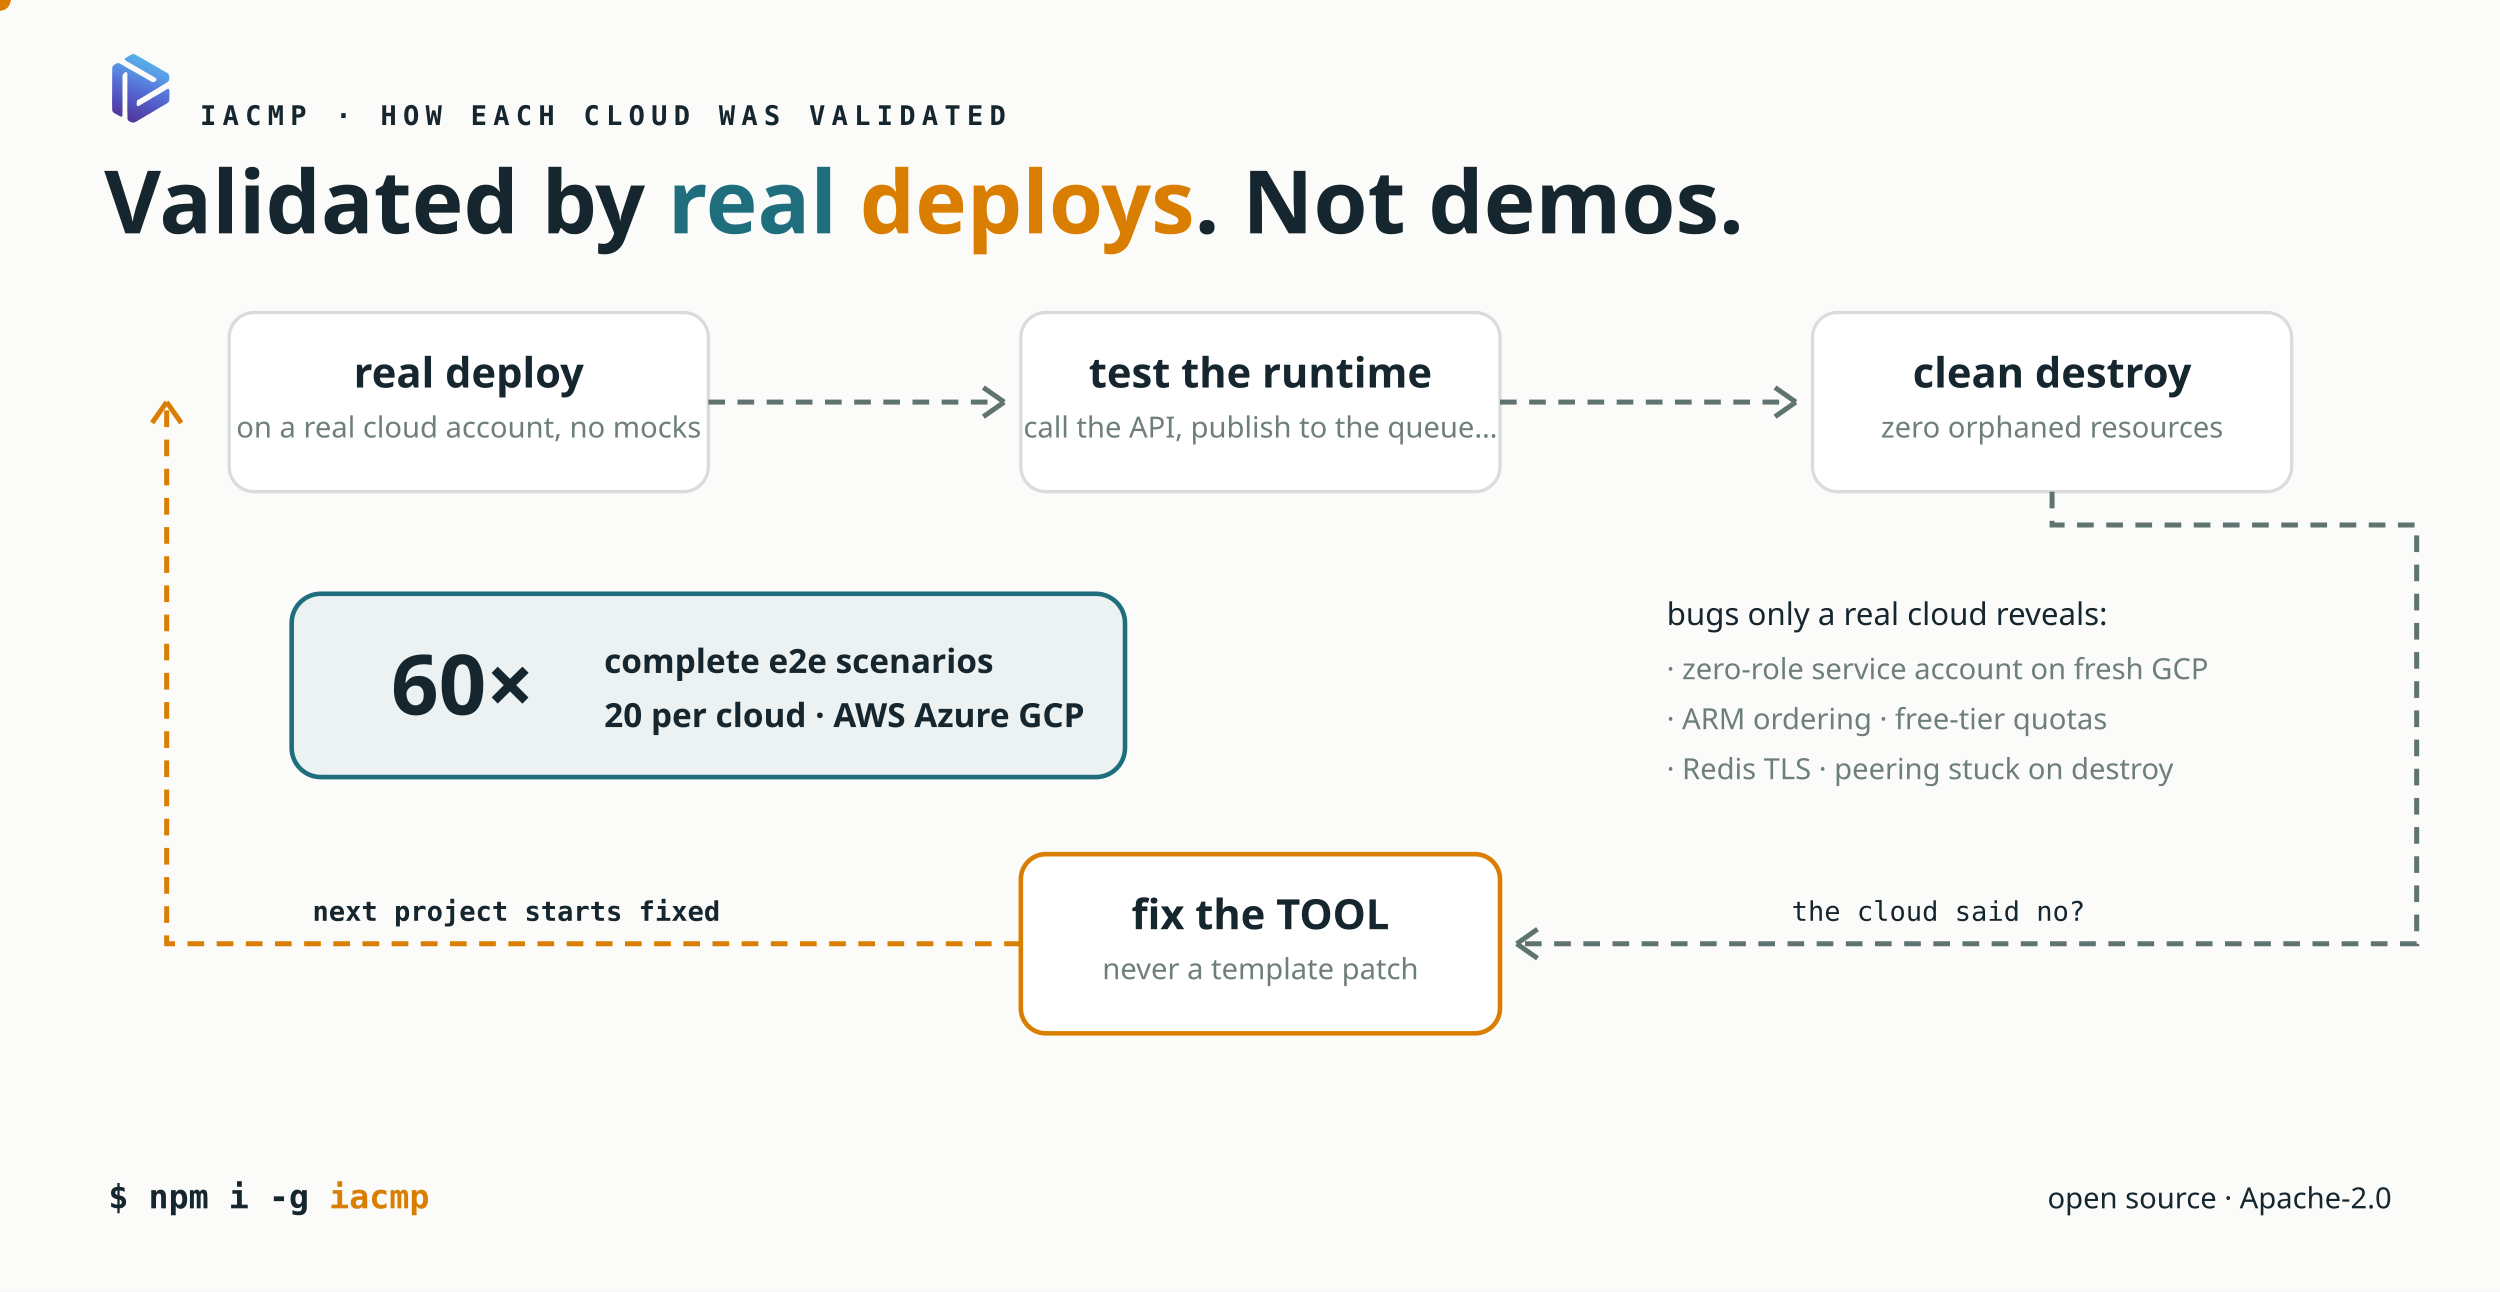
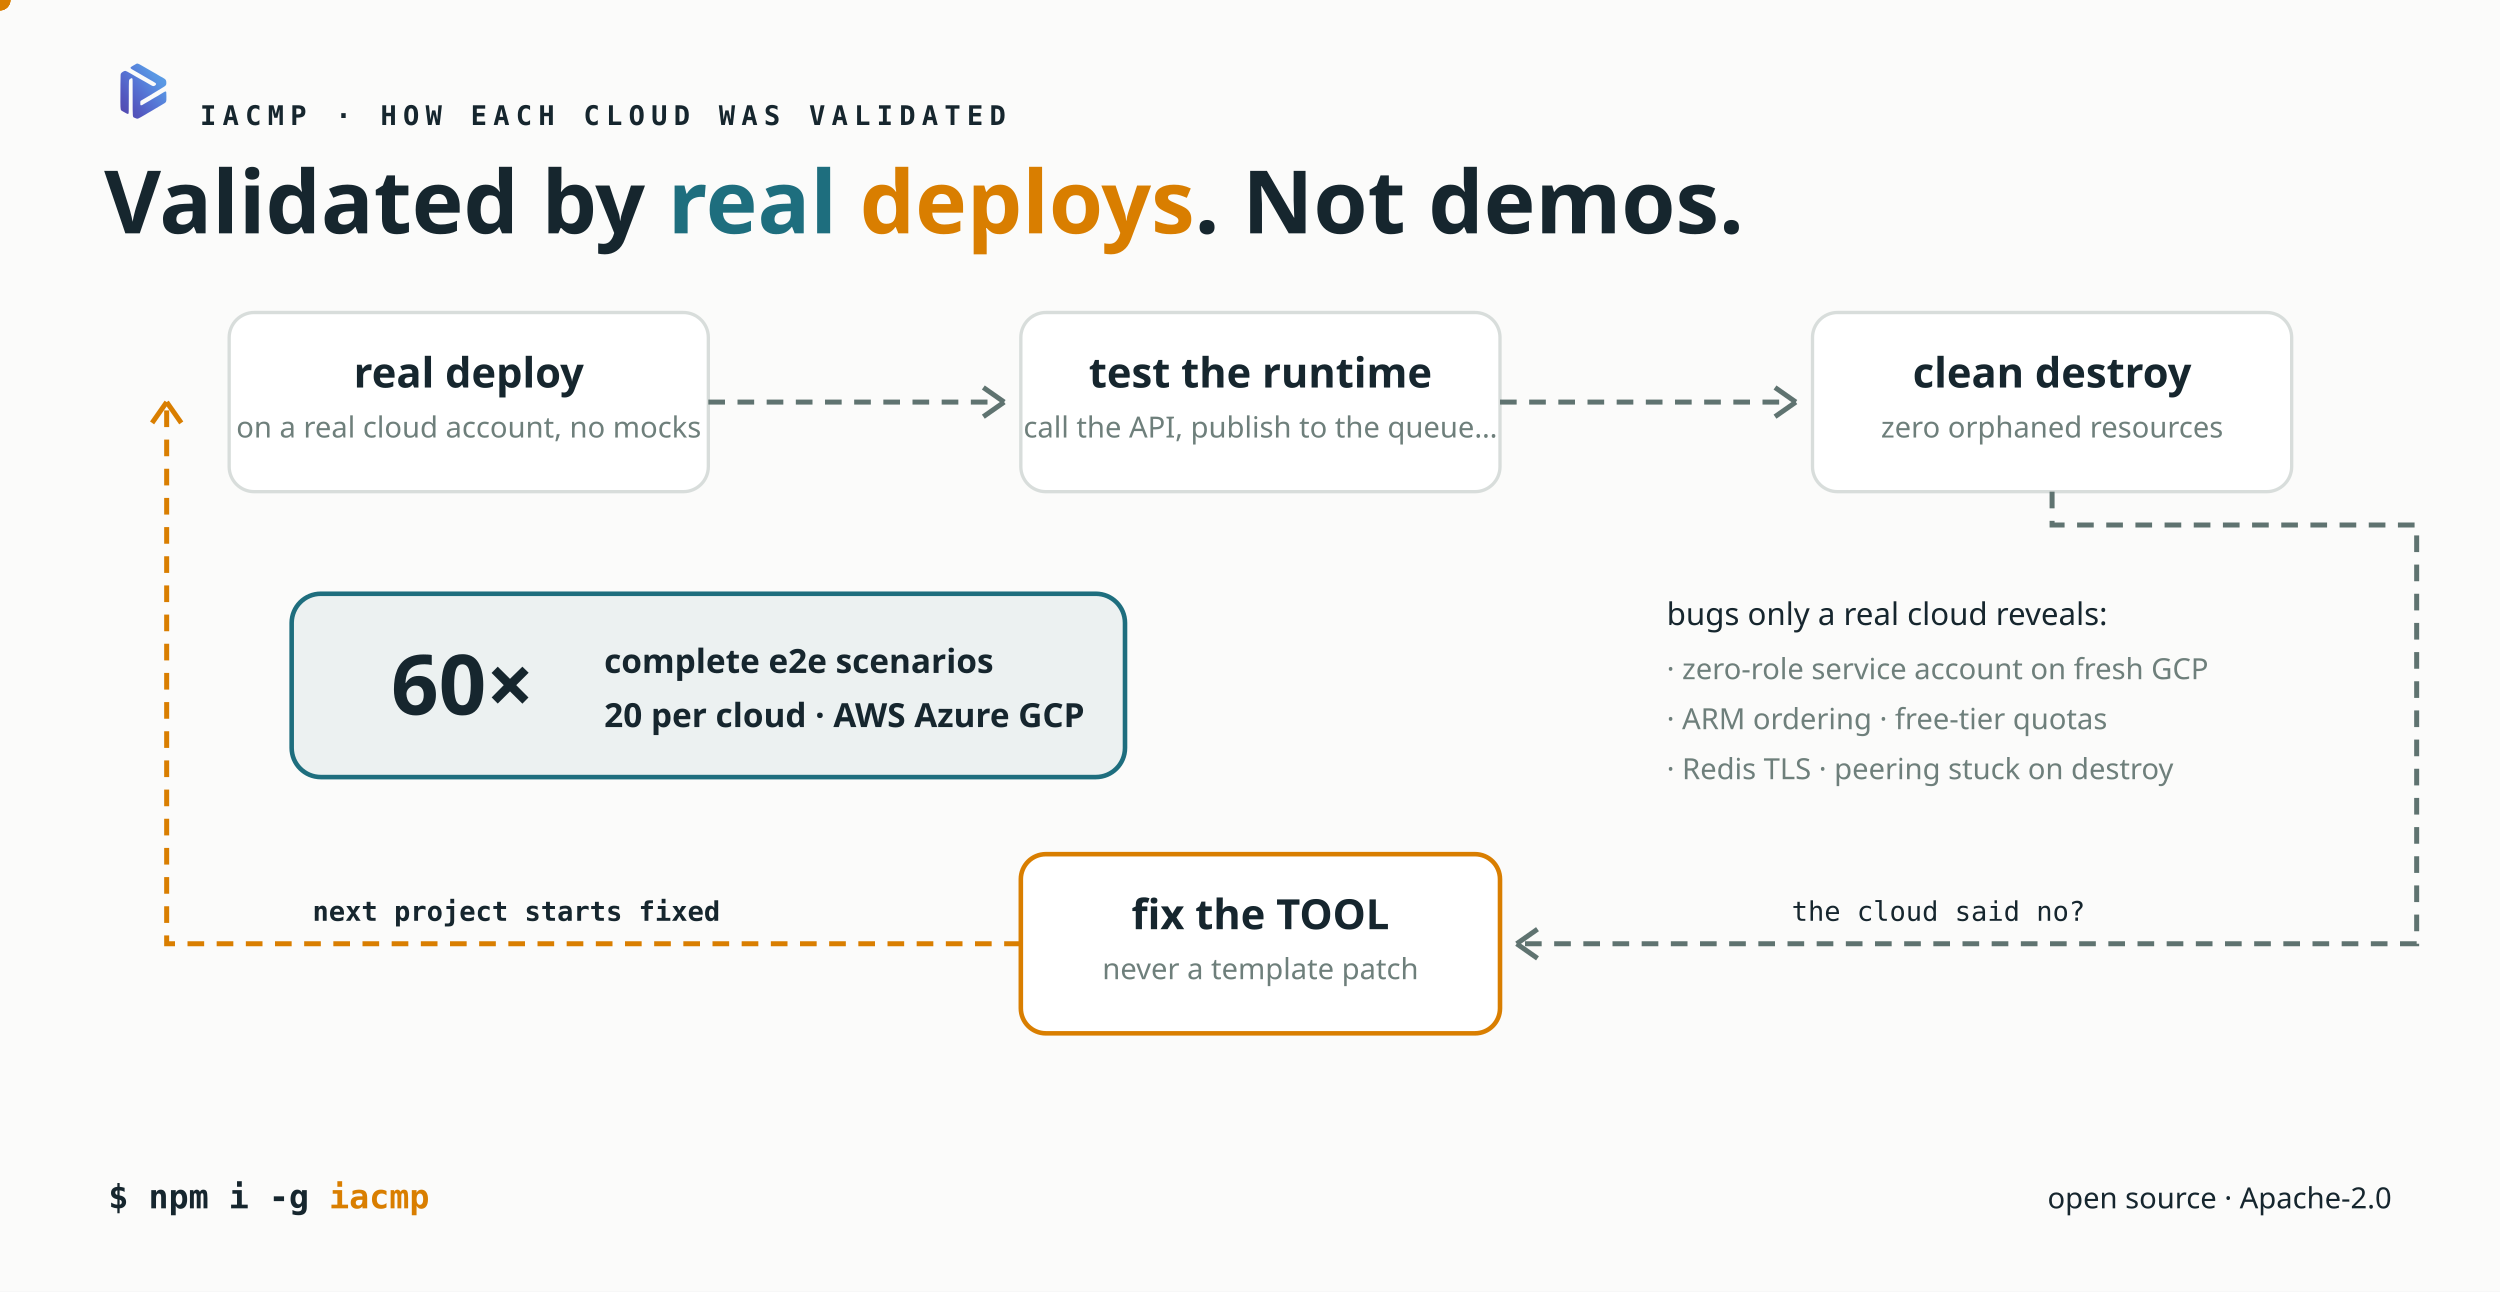
<svg xmlns="http://www.w3.org/2000/svg" viewBox="0 0 1200 620" font-family="'Avenir Next','Segoe UI',system-ui,sans-serif">
  <defs>
-     <linearGradient id="lgMark" x1="0.65" y1="1" x2="0.35" y2="0">
-       <stop offset="0" stop-color="#56B8E9" />
-       <stop offset="0.25" stop-color="#599DE7" />
-       <stop offset="0.5" stop-color="#5570D7" />
-       <stop offset="0.75" stop-color="#5151BB" />
-       <stop offset="1" stop-color="#51359A" />
+     <linearGradient id="lgMark" x1="1" y1="1" x2="0" y2="0">
+       <stop offset="0" stop-color="#5BA4E7" />
+       <stop offset="0.25" stop-color="#5996E3" />
+       <stop offset="0.5" stop-color="#5675D5" />
+       <stop offset="0.75" stop-color="#5358BF" />
+       <stop offset="1" stop-color="#5344AA" />
    </linearGradient>
  </defs>
  <style>
  text { fill: #16262E; }
  .mono { font-family: ui-monospace,'SF Mono',Menlo,Consolas,monospace; }
  .sub { fill: #6E7F7B; }
  .wire { fill: none; stroke: #5F7370; stroke-width: 2.4; stroke-dasharray: 8 6; animation: march 1.5s linear infinite; }
  .wire.fix { stroke: #D97E00; }
  .tip { fill: none; stroke: #5F7370; stroke-width: 2.4; }
  .tip.fix { stroke: #D97E00; }
  @keyframes march { to { stroke-dashoffset: -14; } }
  .pulse { fill: #D97E00; }
  .p1 { offset-path: path('M340 193 L 482 193'); animation: tr 3s linear infinite; }
  .p2 { offset-path: path('M720 193 L 862 193'); animation: tr 3s linear infinite .75s; }
  .p3 { offset-path: path('M985 236 L 985 252 L 1160 252 L 1160 453 L 728 453'); animation: tr 3s linear infinite 1.5s; }
  .p4 { offset-path: path('M490 453 L 80 453 L 80 193 L 100 193'); animation: tr 3s linear infinite 2.25s; }
  @keyframes tr { from { offset-distance: 0%; opacity: 0; } 10% { opacity: 1; } 90% { opacity: 1; } to { offset-distance: 100%; opacity: 0; } }
</style>
  <rect width="1200" height="620" fill="#FBFBFA" />
-   <g transform="translate(52,24) scale(0.34)">
-     <g transform="scale(0.151515)">
-       <g transform="translate(0,720) scale(0.1,-0.1)" fill="url(#lgMark)" stroke="none">
-         <path d="M2175 6793 c-38 -20 -81 -44 -94 -54 -13 -11 -29 -19 -37 -19 -7 0 -25 -11 -41 -24 -15 -13 -48 -33 -73 -45 -86 -42 -128 -66 -146 -83 -11 -9 -35 -23 -54 -32 -104 -48 -210 -148 -210 -198 0 -45 67 -111 162 -159 22 -11 50 -29 61 -40 12 -10 26 -19 31 -19 6 -1 43 -21 81 -46 39 -24 95 -56 125 -70 30 -14 57 -30 60 -34 3 -4 30 -20 60 -34 69 -33 140 -74 160 -91 8 -7 32 -20 53 -28 20 -9 37 -20 37 -26 0 -5 20 -17 45 -26 25 -10 50 -24 56 -31 6 -7 34 -25 62 -39 29 -14 73 -38 98 -53 26 -15 70 -39 97 -54 28 -15 54 -33 57 -39 4 -6 27 -19 51 -30 24 -10 50 -23 57 -30 12 -11 59 -37 147 -80 25 -12 58 -32 73 -45 16 -13 35 -24 42 -24 7 0 26 -11 42 -24 15 -13 45 -31 65 -39 21 -9 47 -25 60 -36 12 -12 27 -21 34 -21 7 0 25 -11 41 -24 15 -13 48 -34 72 -47 23 -13 64 -36 90 -51 25 -15 66 -38 91 -50 26 -13 59 -33 74 -46 16 -12 34 -22 41 -22 7 0 29 -13 49 -29 20 -16 50 -32 66 -36 16 -3 34 -13 41 -22 7 -8 36 -26 64 -39 27 -14 77 -40 110 -59 33 -18 74 -40 90 -49 17 -8 39 -24 49 -35 11 -12 24 -21 30 -21 6 0 26 -10 45 -23 19 -12 49 -31 66 -42 122 -77 154 -120 140 -191 -11 -64 -96 -161 -155 -179 -14 -4 -41 -17 -60 -29 -52 -31 -172 -30 -217 2 -18 12 -47 28 -65 34 -18 6 -46 22 -61 35 -16 12 -34 23 -41 23 -8 0 -26 10 -42 22 -15 13 -48 33 -74 46 -97 50 -128 68 -145 82 -10 8 -35 24 -56 35 -121 64 -157 85 -168 99 -8 9 -19 16 -26 16 -7 0 -29 14 -50 30 -21 17 -43 30 -49 30 -7 0 -30 13 -52 29 -21 16 -50 32 -64 36 -14 4 -34 15 -45 25 -11 9 -39 24 -61 33 -23 9 -58 27 -79 41 -21 14 -41 26 -45 26 -5 0 -37 18 -71 40 -35 22 -87 52 -116 66 -28 13 -56 31 -62 38 -6 7 -31 21 -56 31 -25 9 -45 20 -45 25 0 4 -24 20 -52 34 -29 15 -75 40 -103 56 -27 16 -78 42 -111 59 -34 16 -64 34 -68 39 -3 6 -23 16 -44 23 -20 6 -46 19 -57 29 -11 9 -36 23 -55 30 -19 7 -44 21 -55 30 -11 10 -38 27 -60 39 -22 12 -65 37 -95 56 -30 19 -73 44 -95 55 -62 33 -129 73 -160 98 -15 12 -33 22 -40 22 -6 0 -29 13 -51 30 -21 16 -44 30 -51 30 -6 0 -24 11 -40 24 -15 13 -48 33 -73 45 -25 12 -72 37 -105 56 -33 18 -82 45 -110 59 -27 14 -57 30 -65 35 -165 101 -249 97 -418 -18 -51 -34 -107 -69 -134 -82 -49 -25 -118 -99 -150 -162 -33 -62 -33 -62 -39 -957 -15 -2024 -11 -3121 10 -3160 10 -19 28 -53 39 -75 31 -63 113 -139 170 -159 14 -5 41 -19 60 -32 19 -13 40 -24 47 -24 7 0 29 -13 50 -30 21 -16 46 -30 55 -30 9 0 34 -13 54 -29 20 -16 50 -32 66 -36 16 -3 34 -13 41 -22 7 -8 36 -26 64 -39 27 -14 73 -38 100 -54 71 -41 112 -40 165 8 48 43 51 190 40 2682 -5 1075 -4 1178 11 1201 28 42 174 187 220 219 77 52 156 31 207 -55 23 -40 23 -40 16 -1270 -10 -1897 -6 -2954 12 -3039 16 -77 59 -136 123 -170 20 -10 43 -24 51 -31 8 -7 30 -17 48 -23 18 -6 45 -20 60 -30 35 -24 190 -72 234 -72 54 0 189 39 228 65 19 13 52 31 72 39 20 9 40 21 43 26 4 6 31 22 60 34 29 13 55 29 59 35 4 6 26 20 49 31 45 23 113 62 168 97 18 13 38 23 43 23 4 0 21 11 38 25 16 14 35 25 42 25 7 0 30 13 51 30 20 16 46 32 58 36 12 4 35 17 50 30 16 13 34 24 41 24 7 0 30 14 51 30 21 17 44 30 51 30 7 0 26 11 42 25 17 14 46 32 64 40 19 7 40 20 47 28 6 8 26 21 44 28 18 7 46 23 63 36 17 13 37 23 45 23 8 0 30 10 48 23 45 29 115 70 169 98 23 13 42 27 42 31 0 5 24 19 53 32 28 12 58 30 66 39 7 10 19 17 25 17 7 0 28 11 47 26 19 14 52 34 74 45 58 29 130 72 152 90 10 9 28 20 40 23 12 4 38 20 58 36 21 17 43 30 50 30 7 0 19 7 26 17 8 9 34 25 59 36 25 11 58 30 73 43 16 13 35 24 42 24 7 0 26 11 42 24 15 13 44 31 63 40 19 9 60 32 90 51 30 19 75 44 100 55 25 12 52 28 61 36 17 15 73 47 146 84 23 11 45 25 49 31 3 6 27 20 53 31 25 10 55 27 66 37 11 10 32 25 46 32 98 53 167 123 194 198 7 20 20 50 29 68 25 49 29 973 4 1019 -50 91 -115 118 -174 72 -29 -24 -69 -50 -144 -93 -25 -14 -70 -41 -100 -60 -30 -19 -77 -46 -105 -61 -49 -26 -60 -33 -147 -92 -25 -18 -51 -32 -57 -32 -6 0 -20 -9 -31 -20 -10 -10 -37 -28 -58 -39 -21 -11 -44 -27 -51 -35 -8 -9 -19 -16 -26 -16 -7 0 -36 -16 -64 -35 -28 -19 -55 -35 -60 -35 -5 0 -22 -11 -38 -24 -15 -13 -45 -28 -65 -35 -20 -7 -42 -19 -50 -28 -7 -9 -31 -24 -53 -35 -22 -10 -71 -37 -110 -58 -38 -22 -89 -48 -111 -59 -23 -11 -45 -24 -48 -30 -4 -6 -26 -19 -49 -29 -23 -10 -48 -26 -56 -35 -7 -10 -19 -17 -25 -17 -13 0 -105 -56 -148 -89 -15 -12 -42 -28 -61 -36 -18 -7 -39 -20 -46 -28 -6 -8 -26 -21 -44 -28 -18 -7 -45 -23 -60 -36 -16 -13 -34 -23 -40 -23 -7 0 -28 -10 -46 -23 -54 -34 -122 -74 -166 -96 -22 -11 -55 -31 -74 -45 -19 -15 -40 -26 -47 -26 -7 0 -26 -11 -42 -25 -17 -14 -35 -25 -40 -25 -6 0 -24 -11 -40 -25 -16 -13 -49 -34 -73 -45 -24 -11 -69 -36 -99 -55 -30 -19 -71 -43 -90 -55 -19 -11 -47 -30 -62 -42 -22 -17 -44 -22 -110 -26 -129 -6 -123 -18 -123 248 0 223 0 223 60 277 33 30 78 64 100 75 91 45 144 74 158 86 16 14 63 40 155 87 29 15 55 31 58 36 2 5 24 18 47 29 45 23 113 62 168 97 18 13 39 23 45 23 6 0 21 11 34 25 13 14 29 25 36 25 7 0 26 11 42 25 17 14 46 32 64 40 19 7 40 20 47 28 6 8 26 21 44 28 18 7 40 19 50 28 23 19 97 63 154 91 23 11 45 25 48 31 4 5 32 23 63 40 99 53 144 79 170 99 13 11 30 20 38 20 7 0 26 11 42 25 17 14 34 25 39 25 5 0 32 15 60 33 28 17 66 41 85 52 18 11 47 29 64 40 41 27 86 56 125 80 31 19 55 35 126 80 18 11 44 28 60 37 15 10 71 45 123 78 52 33 115 70 140 83 26 12 59 32 74 45 16 12 34 22 41 22 6 0 29 13 51 30 21 16 44 30 51 30 6 0 25 11 41 25 17 14 45 32 64 39 18 8 42 24 52 35 11 12 23 21 29 21 23 0 129 106 157 157 45 84 46 379 2 495 -45 117 -133 212 -230 249 -14 5 -36 18 -51 28 -14 10 -37 22 -51 26 -14 4 -34 16 -45 26 -11 10 -38 25 -60 34 -22 10 -49 25 -60 35 -11 10 -37 23 -57 29 -20 7 -42 19 -50 28 -7 9 -31 24 -53 35 -22 10 -65 34 -95 53 -30 19 -73 44 -95 56 -22 12 -53 32 -68 45 -16 13 -34 24 -40 24 -7 0 -30 14 -51 30 -22 17 -45 30 -52 30 -7 0 -25 10 -41 23 -15 13 -44 29 -63 37 -19 8 -48 24 -63 37 -16 13 -34 23 -41 23 -8 0 -26 10 -41 22 -30 23 -83 53 -160 91 -28 14 -57 32 -64 40 -7 9 -25 19 -41 22 -16 4 -46 20 -66 36 -20 16 -41 29 -47 29 -6 0 -24 11 -41 24 -17 13 -42 27 -55 31 -14 4 -42 20 -64 36 -22 16 -46 29 -53 29 -7 0 -25 10 -41 23 -15 13 -42 29 -60 36 -18 7 -37 19 -44 27 -6 7 -34 25 -62 39 -94 48 -133 70 -162 93 -15 12 -33 22 -41 22 -7 0 -25 11 -41 24 -15 13 -48 33 -73 45 -56 27 -100 52 -148 83 -54 34 -90 55 -149 82 -28 14 -54 30 -57 35 -4 6 -28 20 -54 31 -25 11 -49 25 -52 29 -3 5 -29 21 -59 37 -29 16 -74 41 -100 56 -215 124 -306 139 -436 71z" />
+   <g transform="translate(52,26) scale(0.36)">
+     <g transform="scale(0.195312)">
+       <g transform="translate(0,512) scale(0.1,-0.1)" fill="url(#lgMark)" stroke="none">
+         <path d="M1930 4473 c-24 -10 -269 -152 -326 -188 -147 -94 -126 -128 186 -300 58 -32 152 -86 210 -120 58 -34 161 -95 230 -134 69 -40 181 -106 250 -146 69 -41 186 -109 260 -151 74 -42 155 -89 180 -104 25 -14 65 -37 90 -49 25 -13 59 -34 77 -47 17 -13 34 -24 38 -24 14 0 123 -80 129 -95 29 -76 -73 -175 -180 -175 -57 0 -124 35 -531 278 -56 34 -117 68 -135 77 -18 8 -50 25 -71 38 -71 42 -342 195 -412 232 -87 46 -228 129 -360 210 -186 115 -367 205 -414 205 -76 0 -244 -103 -288 -177 -28 -48 -28 -48 -36 -763 -5 -393 -6 -927 -4 -1187 6 -568 2 -554 163 -639 68 -36 150 -82 235 -130 91 -52 130 -57 156 -17 17 25 18 94 21 1146 3 1278 -9 1135 99 1222 67 55 110 60 142 19 21 -27 21 -28 21 -1278 1 -1475 -14 -1327 145 -1405 109 -53 161 -65 223 -50 37 9 296 153 522 289 8 5 64 39 124 76 60 36 119 70 130 75 12 5 50 27 86 48 72 44 180 108 219 131 14 8 71 42 126 76 123 75 274 164 470 277 265 152 260 142 260 532 0 316 -4 337 -60 351 -22 6 -179 -83 -435 -245 -58 -37 -112 -70 -120 -74 -8 -4 -33 -18 -55 -31 -22 -13 -80 -46 -130 -73 -93 -51 -171 -97 -239 -142 -21 -14 -46 -30 -56 -36 -31 -17 -358 -208 -438 -255 -43 -25 -93 -55 -112 -68 -27 -17 -47 -22 -85 -20 -50 3 -50 3 -53 136 -3 160 -6 155 158 246 58 32 116 66 130 76 14 10 43 27 65 38 22 11 117 68 210 125 194 120 222 137 325 197 76 44 146 86 280 170 175 110 322 200 325 200 2 0 34 19 72 42 191 118 213 149 213 297 0 181 -32 235 -196 328 -60 33 -127 71 -149 84 -22 12 -53 29 -70 37 -16 9 -60 35 -98 59 -37 24 -70 43 -74 43 -3 0 -14 6 -22 14 -9 8 -39 27 -67 42 -29 16 -94 53 -145 83 -52 29 -112 63 -134 75 -22 13 -94 54 -160 93 -66 38 -169 98 -230 132 -185 106 -237 136 -325 188 -223 131 -302 161 -360 136z" />
      </g>
    </g>
  </g>
  <text x="96" y="60" class="mono" font-size="13" letter-spacing="3" font-weight="600" fill="#1E6E7E">IACMP · HOW EACH CLOUD WAS VALIDATED</text>
  <text x="50" y="112" font-size="42" font-weight="700">Validated by <tspan fill="#1E6E7E">real</tspan>
    <tspan fill="#D97E00">deploys</tspan>. Not demos.</text>
  <g>
    <rect x="110" y="150" width="230" height="86" rx="12" fill="#fff" stroke="#D8DDDB" stroke-width="1.6" />
    <text x="225" y="186" font-size="20" font-weight="700" text-anchor="middle">real deploy</text>
    <text x="225" y="210" font-size="14" class="sub" text-anchor="middle">on a real cloud account, no mocks</text>
  </g>
  <g>
    <rect x="490" y="150" width="230" height="86" rx="12" fill="#fff" stroke="#D8DDDB" stroke-width="1.6" />
    <text x="605" y="186" font-size="20" font-weight="700" text-anchor="middle">test the runtime</text>
    <text x="605" y="210" font-size="14" class="sub" text-anchor="middle">call the API, publish to the queue…</text>
  </g>
  <g>
    <rect x="870" y="150" width="230" height="86" rx="12" fill="#fff" stroke="#D8DDDB" stroke-width="1.6" />
    <text x="985" y="186" font-size="20" font-weight="700" text-anchor="middle">clean destroy</text>
    <text x="985" y="210" font-size="14" class="sub" text-anchor="middle">zero orphaned resources</text>
  </g>
  <g>
    <rect x="490" y="410" width="230" height="86" rx="12" fill="#fff" stroke="#D97E00" stroke-width="2.2" />
    <text x="605" y="446" font-size="20" font-weight="700" text-anchor="middle">fix the TOOL</text>
    <text x="605" y="470" font-size="14" class="sub" text-anchor="middle">never a template patch</text>
  </g>
  <path class="wire" d="M340 193 L 478 193" />
  <path class="tip" d="M482 193 l -10 -7 M482 193 l -10 7" />
  <path class="wire" d="M720 193 L 858 193" />
  <path class="tip" d="M862 193 l -10 -7 M862 193 l -10 7" />
  <path class="wire" d="M985 236 L 985 252 L 1160 252 L 1160 453 L 732 453" />
  <path class="tip" d="M728 453 l 10 -7 M728 453 l 10 7" />
  <text x="860" y="442" class="mono" font-size="13" fill="#44555C">the cloud said no?</text>
  <path class="wire fix" d="M490 453 L 80 453 L 80 197" />
  <path class="tip fix" d="M80 193 l -7 10 M80 193 l 7 10" />
  <text x="150" y="442" class="mono" font-size="13" font-weight="600" fill="#B36400">next project starts fixed</text>
  <rect x="140" y="285" width="400" height="88" rx="14" fill="rgba(30,110,126,.07)" stroke="#1E6E7E" stroke-width="2.2" />
  <text x="222" y="343" font-size="40" font-weight="700" fill="#1E6E7E" text-anchor="middle">60×</text>
  <text x="290" y="323" font-size="16" font-weight="600" fill="#44555C">complete e2e scenarios</text>
  <text x="290" y="349" font-size="16" font-weight="600" fill="#44555C">20 per cloud · AWS Azure GCP</text>
  <text x="800" y="300" font-size="15" fill="#44555C">bugs only a real cloud reveals:</text>
  <text x="800" y="326" font-size="14" class="sub">· zero-role service account on fresh GCP</text>
  <text x="800" y="350" font-size="14" class="sub">· ARM ordering · free-tier quotas</text>
  <text x="800" y="374" font-size="14" class="sub">· Redis TLS · peering stuck on destroy</text>
  <circle class="pulse p1" r="5" />
  <circle class="pulse p2" r="5" />
  <circle class="pulse p3" r="5" />
  <circle class="pulse p4" r="5" />
  <text x="52" y="580" class="mono" font-size="16" font-weight="600">$ npm i -g <tspan fill="#D97E00" font-weight="700">iacmp</tspan>
  </text>
  <text x="1148" y="580" font-size="14" fill="#6E7F7B" text-anchor="end">open source · Apache-2.0</text>
</svg>
